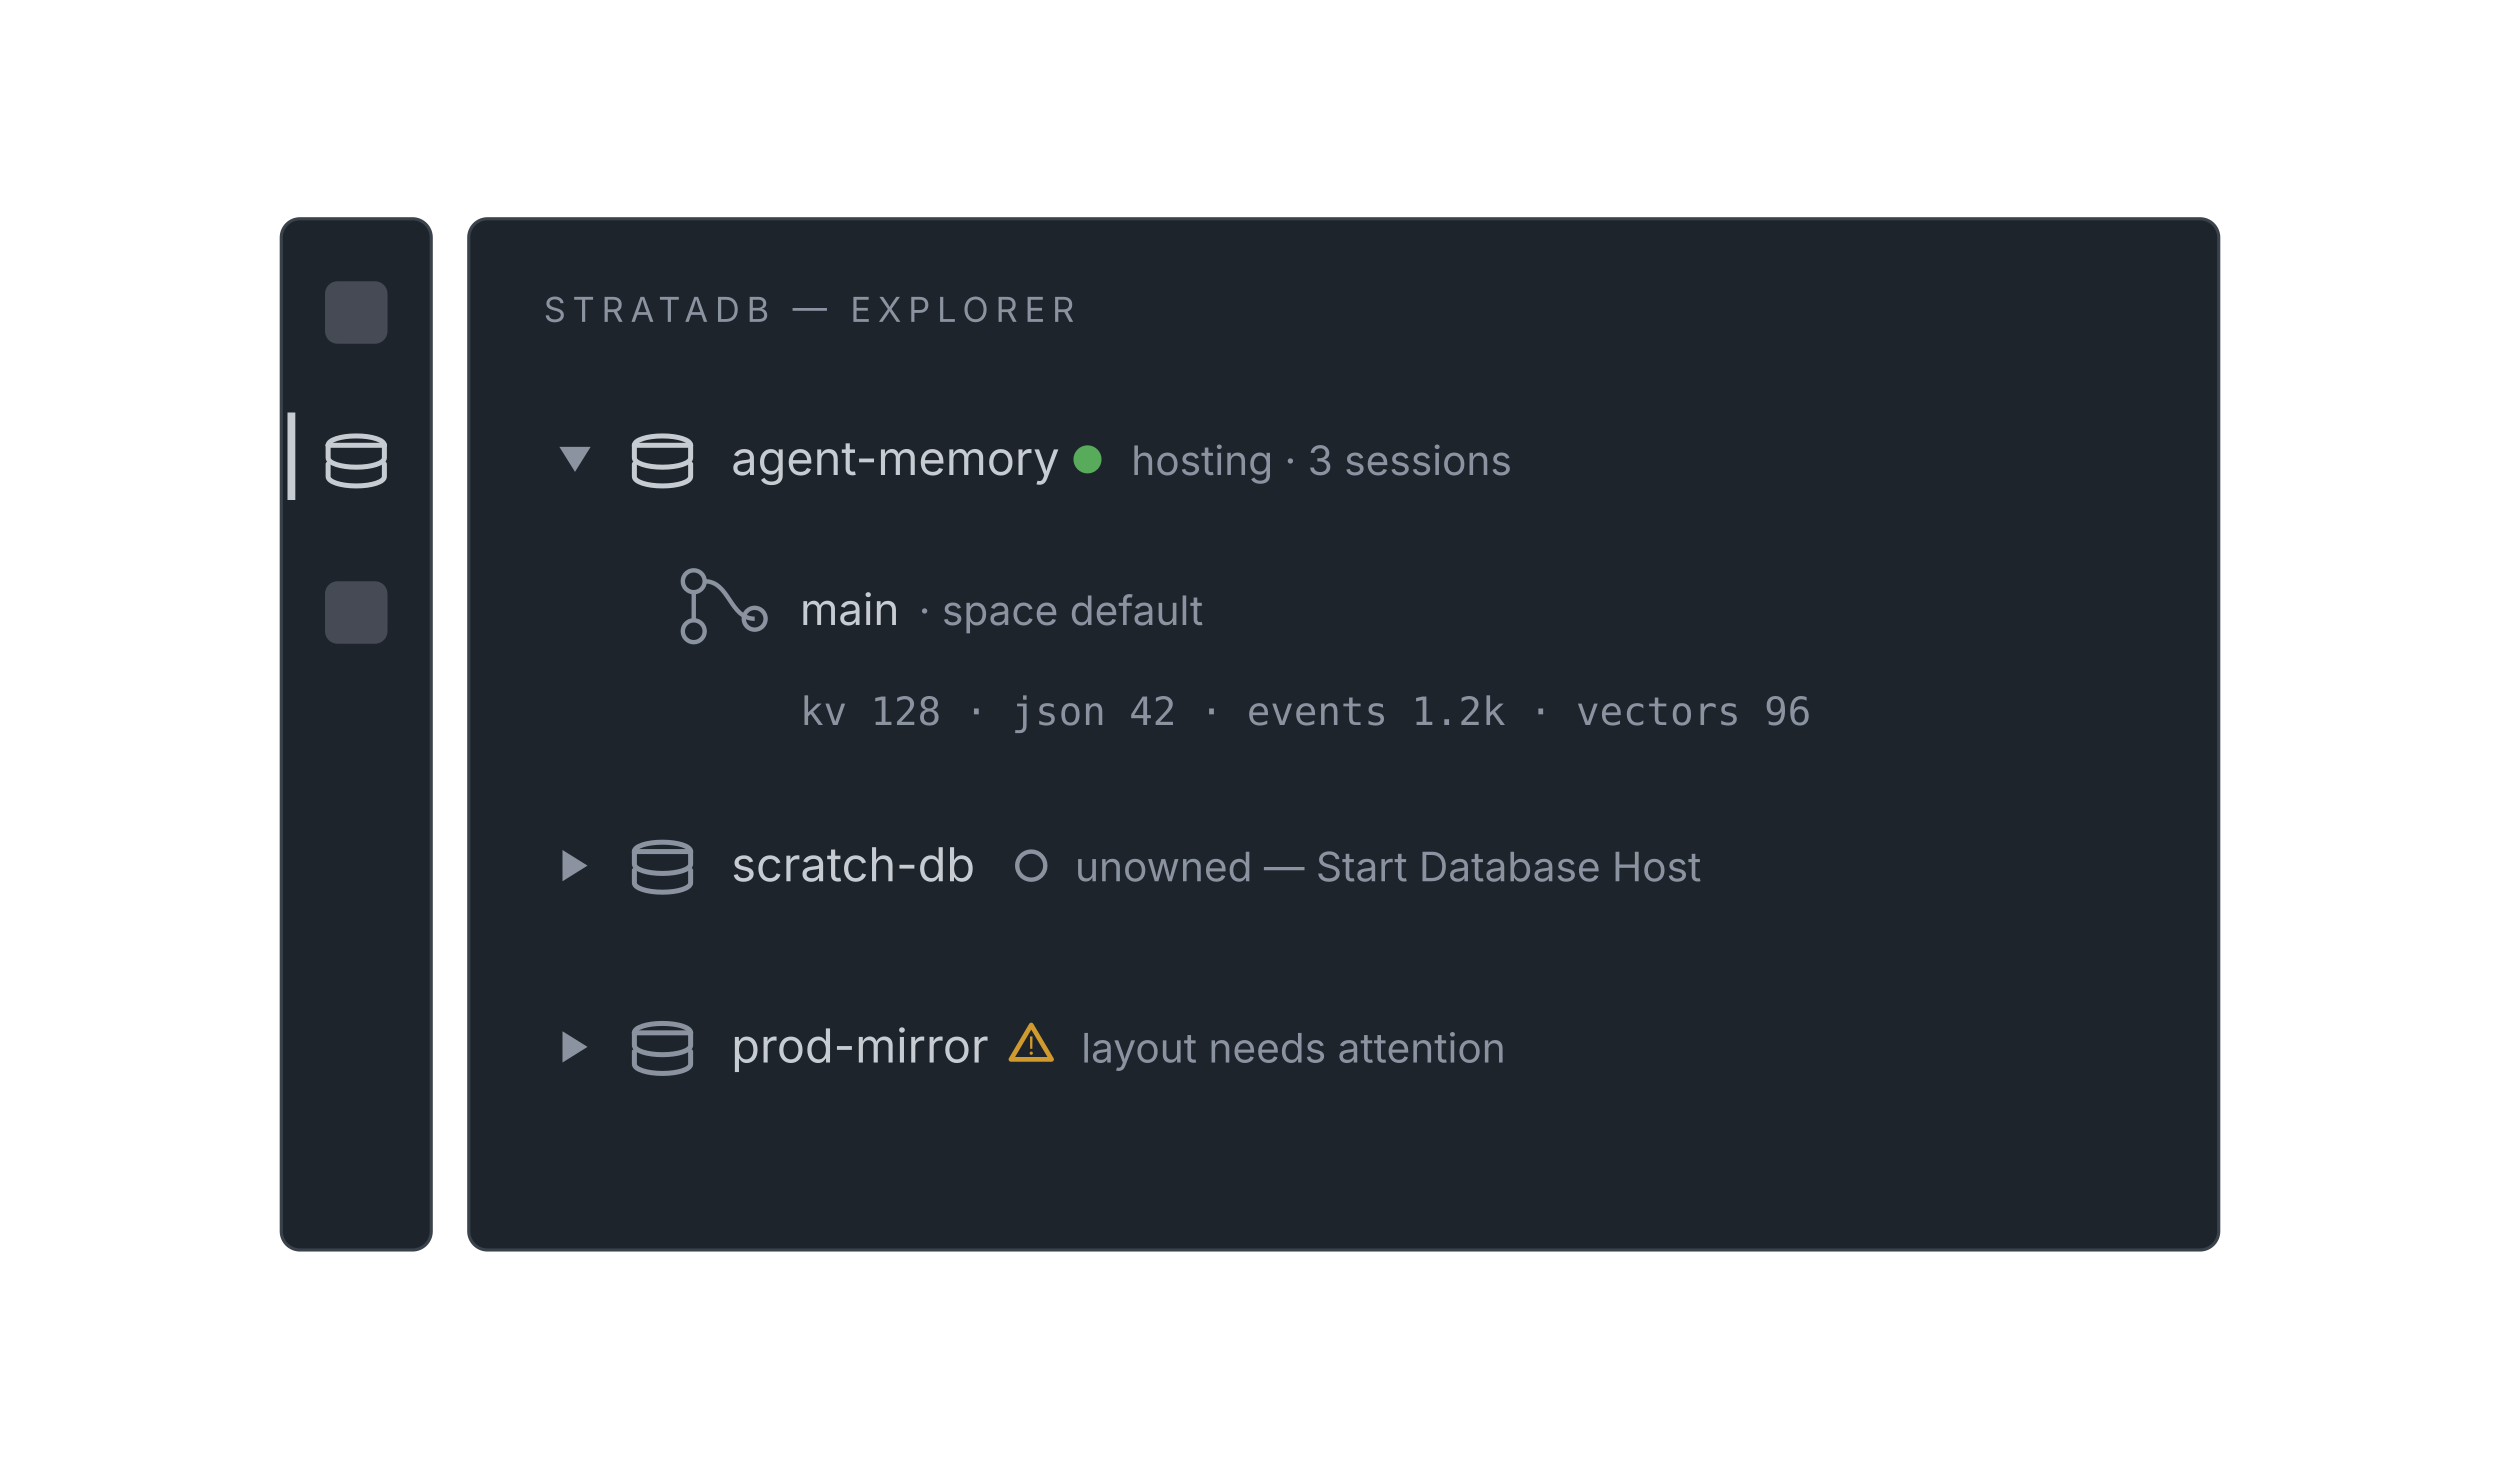
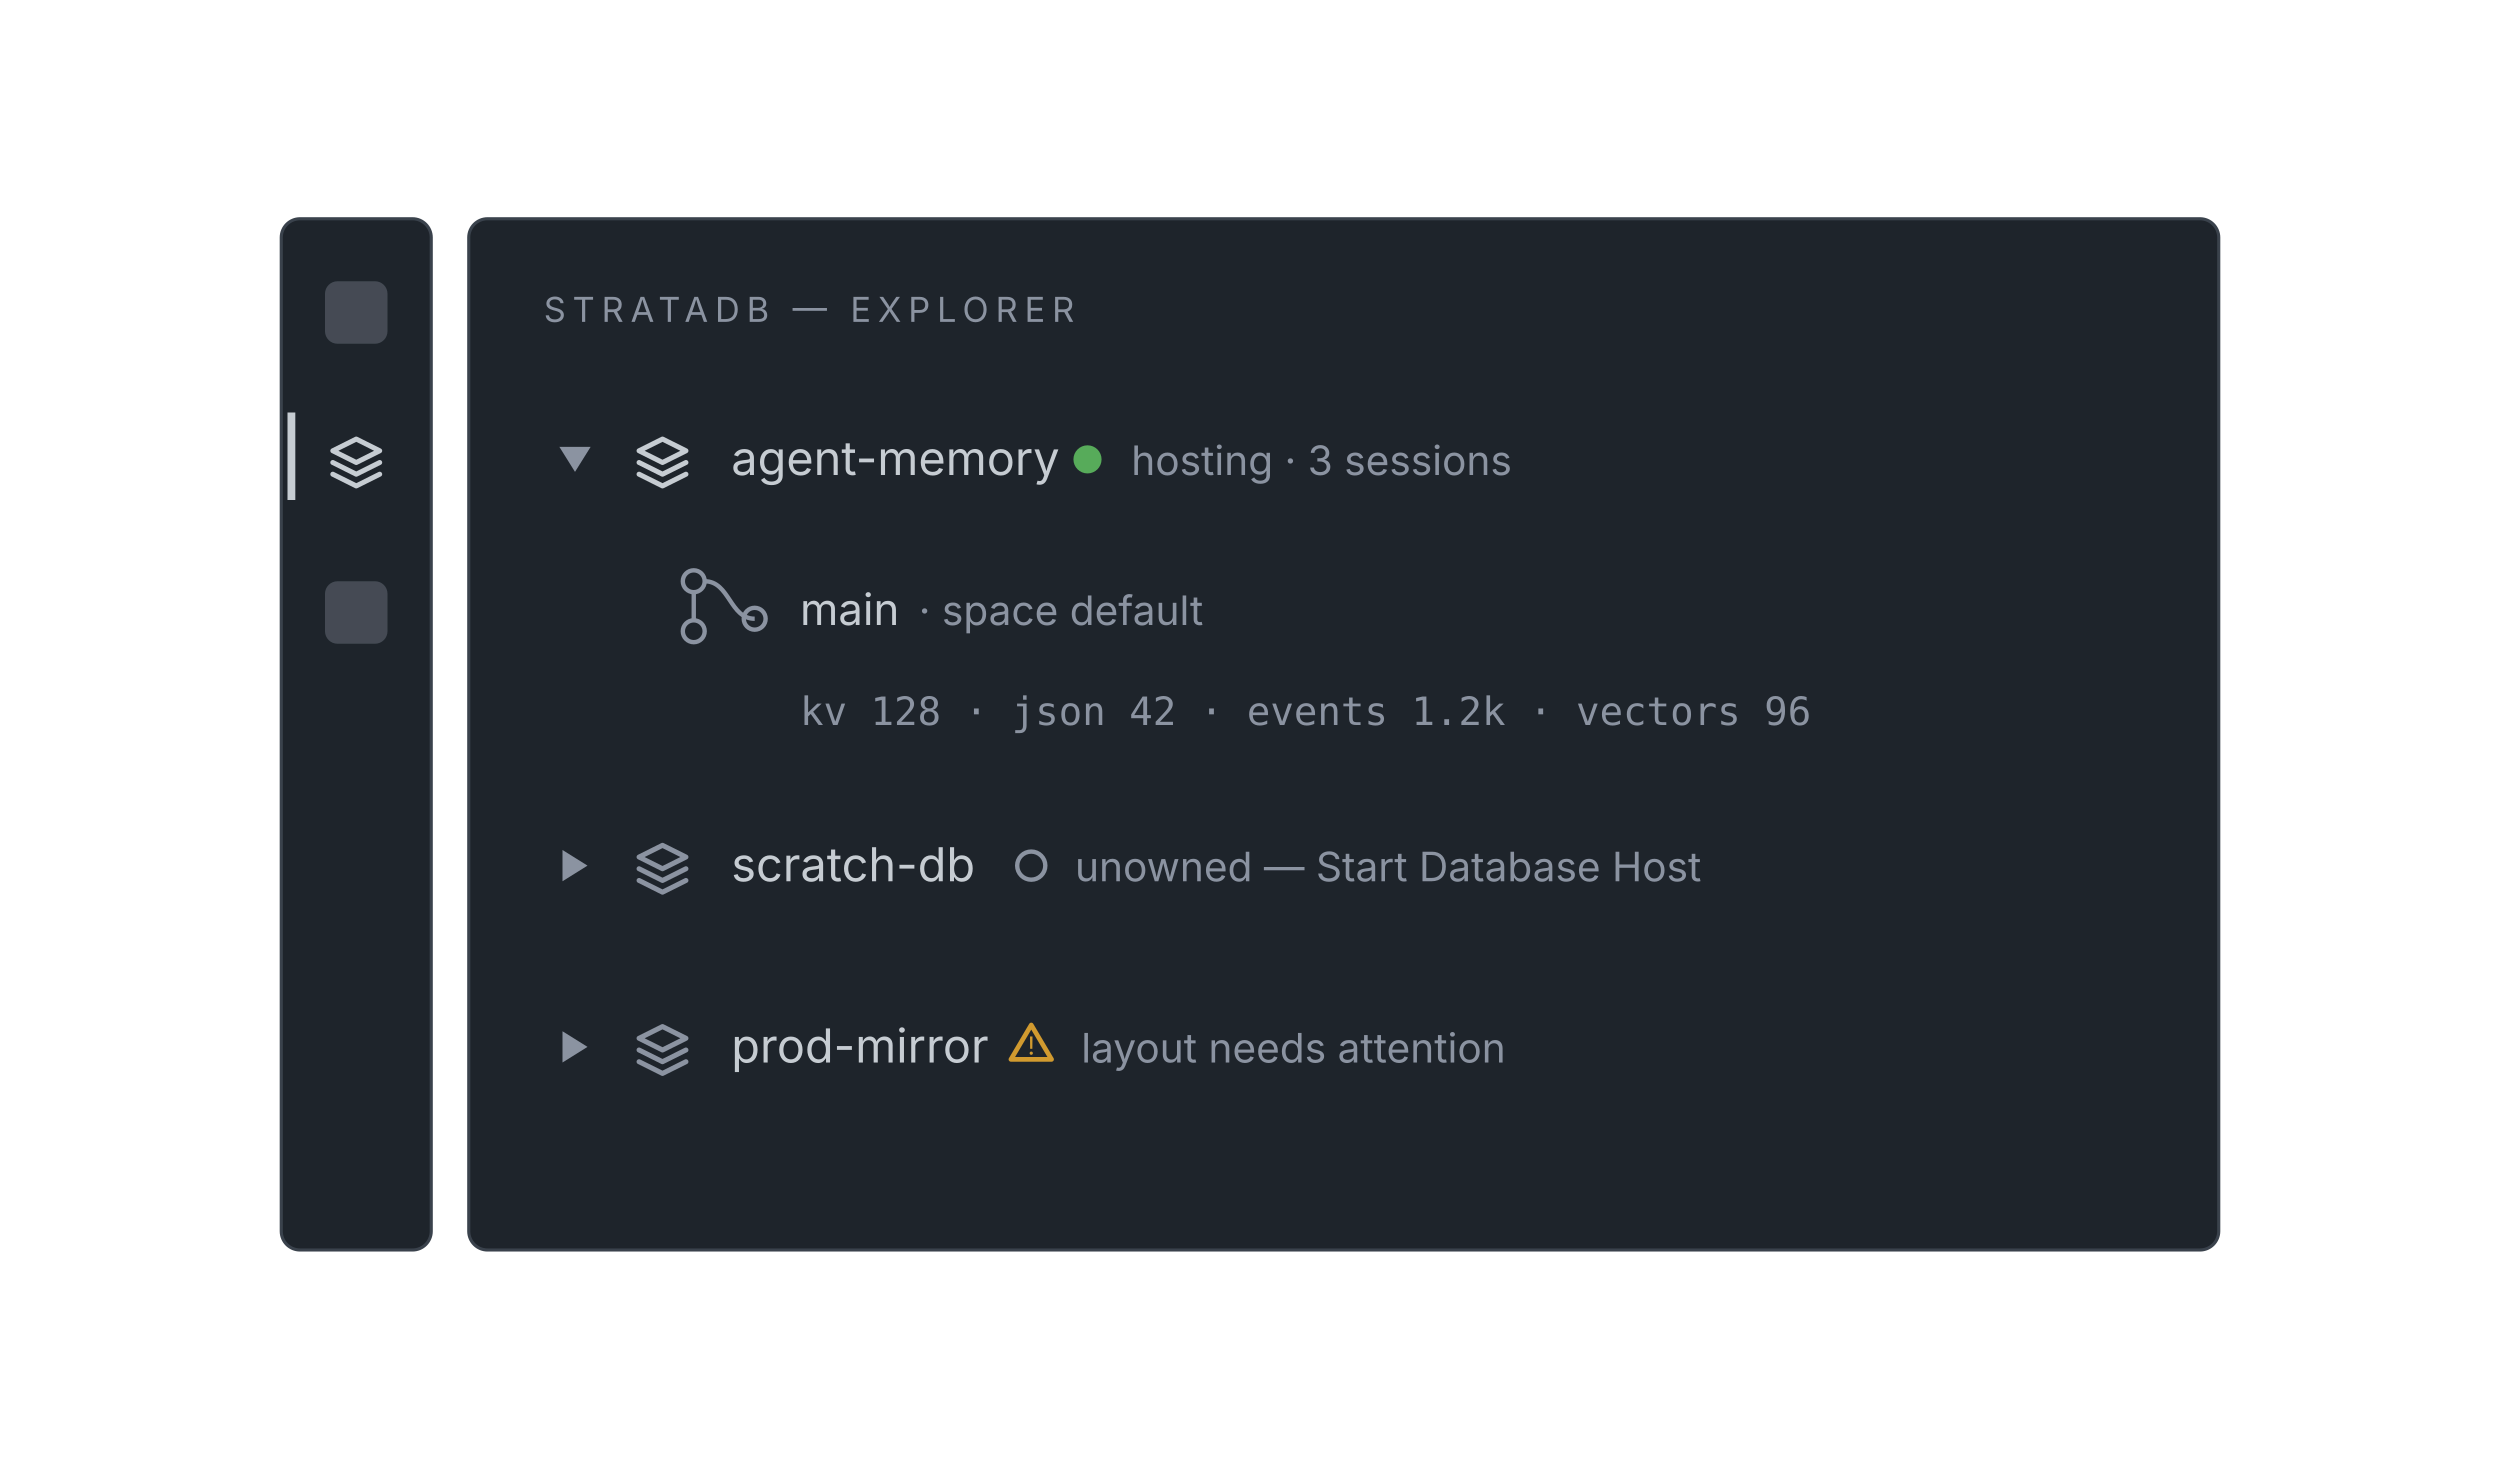
<svg xmlns="http://www.w3.org/2000/svg" viewBox="0 0 800 470" font-family="-apple-system, 'Segoe UI', system-ui, sans-serif">
  <defs>
    <g id="strata" fill="none" stroke-width="1.6" stroke-linecap="round" stroke-linejoin="round">
-       <path d="M3 6.5h18" />
-       <path d="M3 6.5c0-1.7 4-3 9-3s9 1.3 9 3" />
-       <path d="M3 6.5v4c0 1.7 4 3 9 3s9-1.3 9-3v-4" />
-       <path d="M3 12.5v4c0 1.7 4 3 9 3s9-1.3 9-3v-4" />
+       <path d="M12 4.5L4.5 8.25L12 12L19.5 8.25Z" />
+       <path d="M4.5 12L12 15.75L19.5 12" />
+       <path d="M4.5 15.75L12 19.5L19.5 15.75" />
    </g>
  </defs>
  <rect x="90" y="70" width="48" height="330" rx="6" fill="var(--vscode-editor-background, #1e242b)" stroke="var(--vscode-panel-border, #3a424c)" />
  <rect x="104" y="90" width="20" height="20" rx="4" fill="var(--vscode-descriptionForeground, #8b93a1)" opacity="0.35" />
  <rect x="92" y="132" width="2.5" height="28" fill="var(--vscode-foreground, #c6ccd2)" />
  <use href="#strata" transform="translate(102,136) scale(1.0)" stroke="var(--vscode-foreground, #c6ccd2)" />
  <rect x="104" y="186" width="20" height="20" rx="4" fill="var(--vscode-descriptionForeground, #8b93a1)" opacity="0.35" />
  <rect x="150" y="70" width="560" height="330" rx="6" fill="var(--vscode-editor-background, #1e242b)" stroke="var(--vscode-panel-border, #3a424c)" />
  <text x="174" y="103" font-size="11" letter-spacing="2.2" fill="var(--vscode-descriptionForeground, #8b93a1)">STRATADB — EXPLORER</text>
  <path d="M180 142l8 5-8 5z" fill="var(--vscode-descriptionForeground, #8b93a1)" transform="rotate(90 184 147)" />
  <use href="#strata" transform="translate(200,136)" stroke="var(--vscode-foreground, #c6ccd2)" />
  <text x="234" y="152" font-size="15" fill="var(--vscode-foreground, #c6ccd2)">agent-memory</text>
  <circle cx="348" cy="147" r="4.5" fill="var(--vscode-charts-green, #57ab5a)" />
  <text x="362" y="152" font-size="13" fill="var(--vscode-descriptionForeground, #8b93a1)">hosting · 3 sessions</text>
  <g stroke="var(--vscode-descriptionForeground, #8b93a1)" fill="none" stroke-width="1.4">
    <circle cx="222" cy="186" r="3.5" />
    <circle cx="222" cy="202" r="3.5" />
    <path d="M222 189.5v9M225.5 186c8 0 8 12 16 12" />
    <circle cx="241.5" cy="198" r="3.5" />
  </g>
  <text x="256" y="200" font-size="14" fill="var(--vscode-foreground, #c6ccd2)">main</text>
  <text x="294" y="200" font-size="13" fill="var(--vscode-descriptionForeground, #8b93a1)">· space default</text>
  <text x="256" y="232" font-size="12.5" font-family="'SF Mono', Menlo, Consolas, monospace" fill="var(--vscode-descriptionForeground, #8b93a1)">kv 128 · json 42 · events 1.2k · vectors 96</text>
  <path d="M180 272l8 5-8 5z" fill="var(--vscode-descriptionForeground, #8b93a1)" />
  <use href="#strata" transform="translate(200,266)" stroke="var(--vscode-descriptionForeground, #8b93a1)" />
  <text x="234" y="282" font-size="15" fill="var(--vscode-foreground, #c6ccd2)">scratch-db</text>
  <circle cx="330" cy="277" r="4.5" fill="none" stroke="var(--vscode-descriptionForeground, #8b93a1)" stroke-width="1.4" />
  <text x="344" y="282" font-size="13" fill="var(--vscode-descriptionForeground, #8b93a1)">unowned — Start Database Host</text>
  <path d="M180 330l8 5-8 5z" fill="var(--vscode-descriptionForeground, #8b93a1)" />
  <use href="#strata" transform="translate(200,324)" stroke="var(--vscode-descriptionForeground, #8b93a1)" />
  <text x="234" y="340" font-size="15" fill="var(--vscode-foreground, #c6ccd2)">prod-mirror</text>
  <path d="M330 328l6.5 11h-13z" fill="none" stroke="var(--vscode-charts-orange, #d19a2f)" stroke-width="1.5" stroke-linejoin="round" />
  <text x="330" y="337.5" font-size="8" text-anchor="middle" fill="var(--vscode-charts-orange, #d19a2f)">!</text>
  <text x="346" y="340" font-size="13" fill="var(--vscode-descriptionForeground, #8b93a1)">layout needs attention</text>
</svg>
